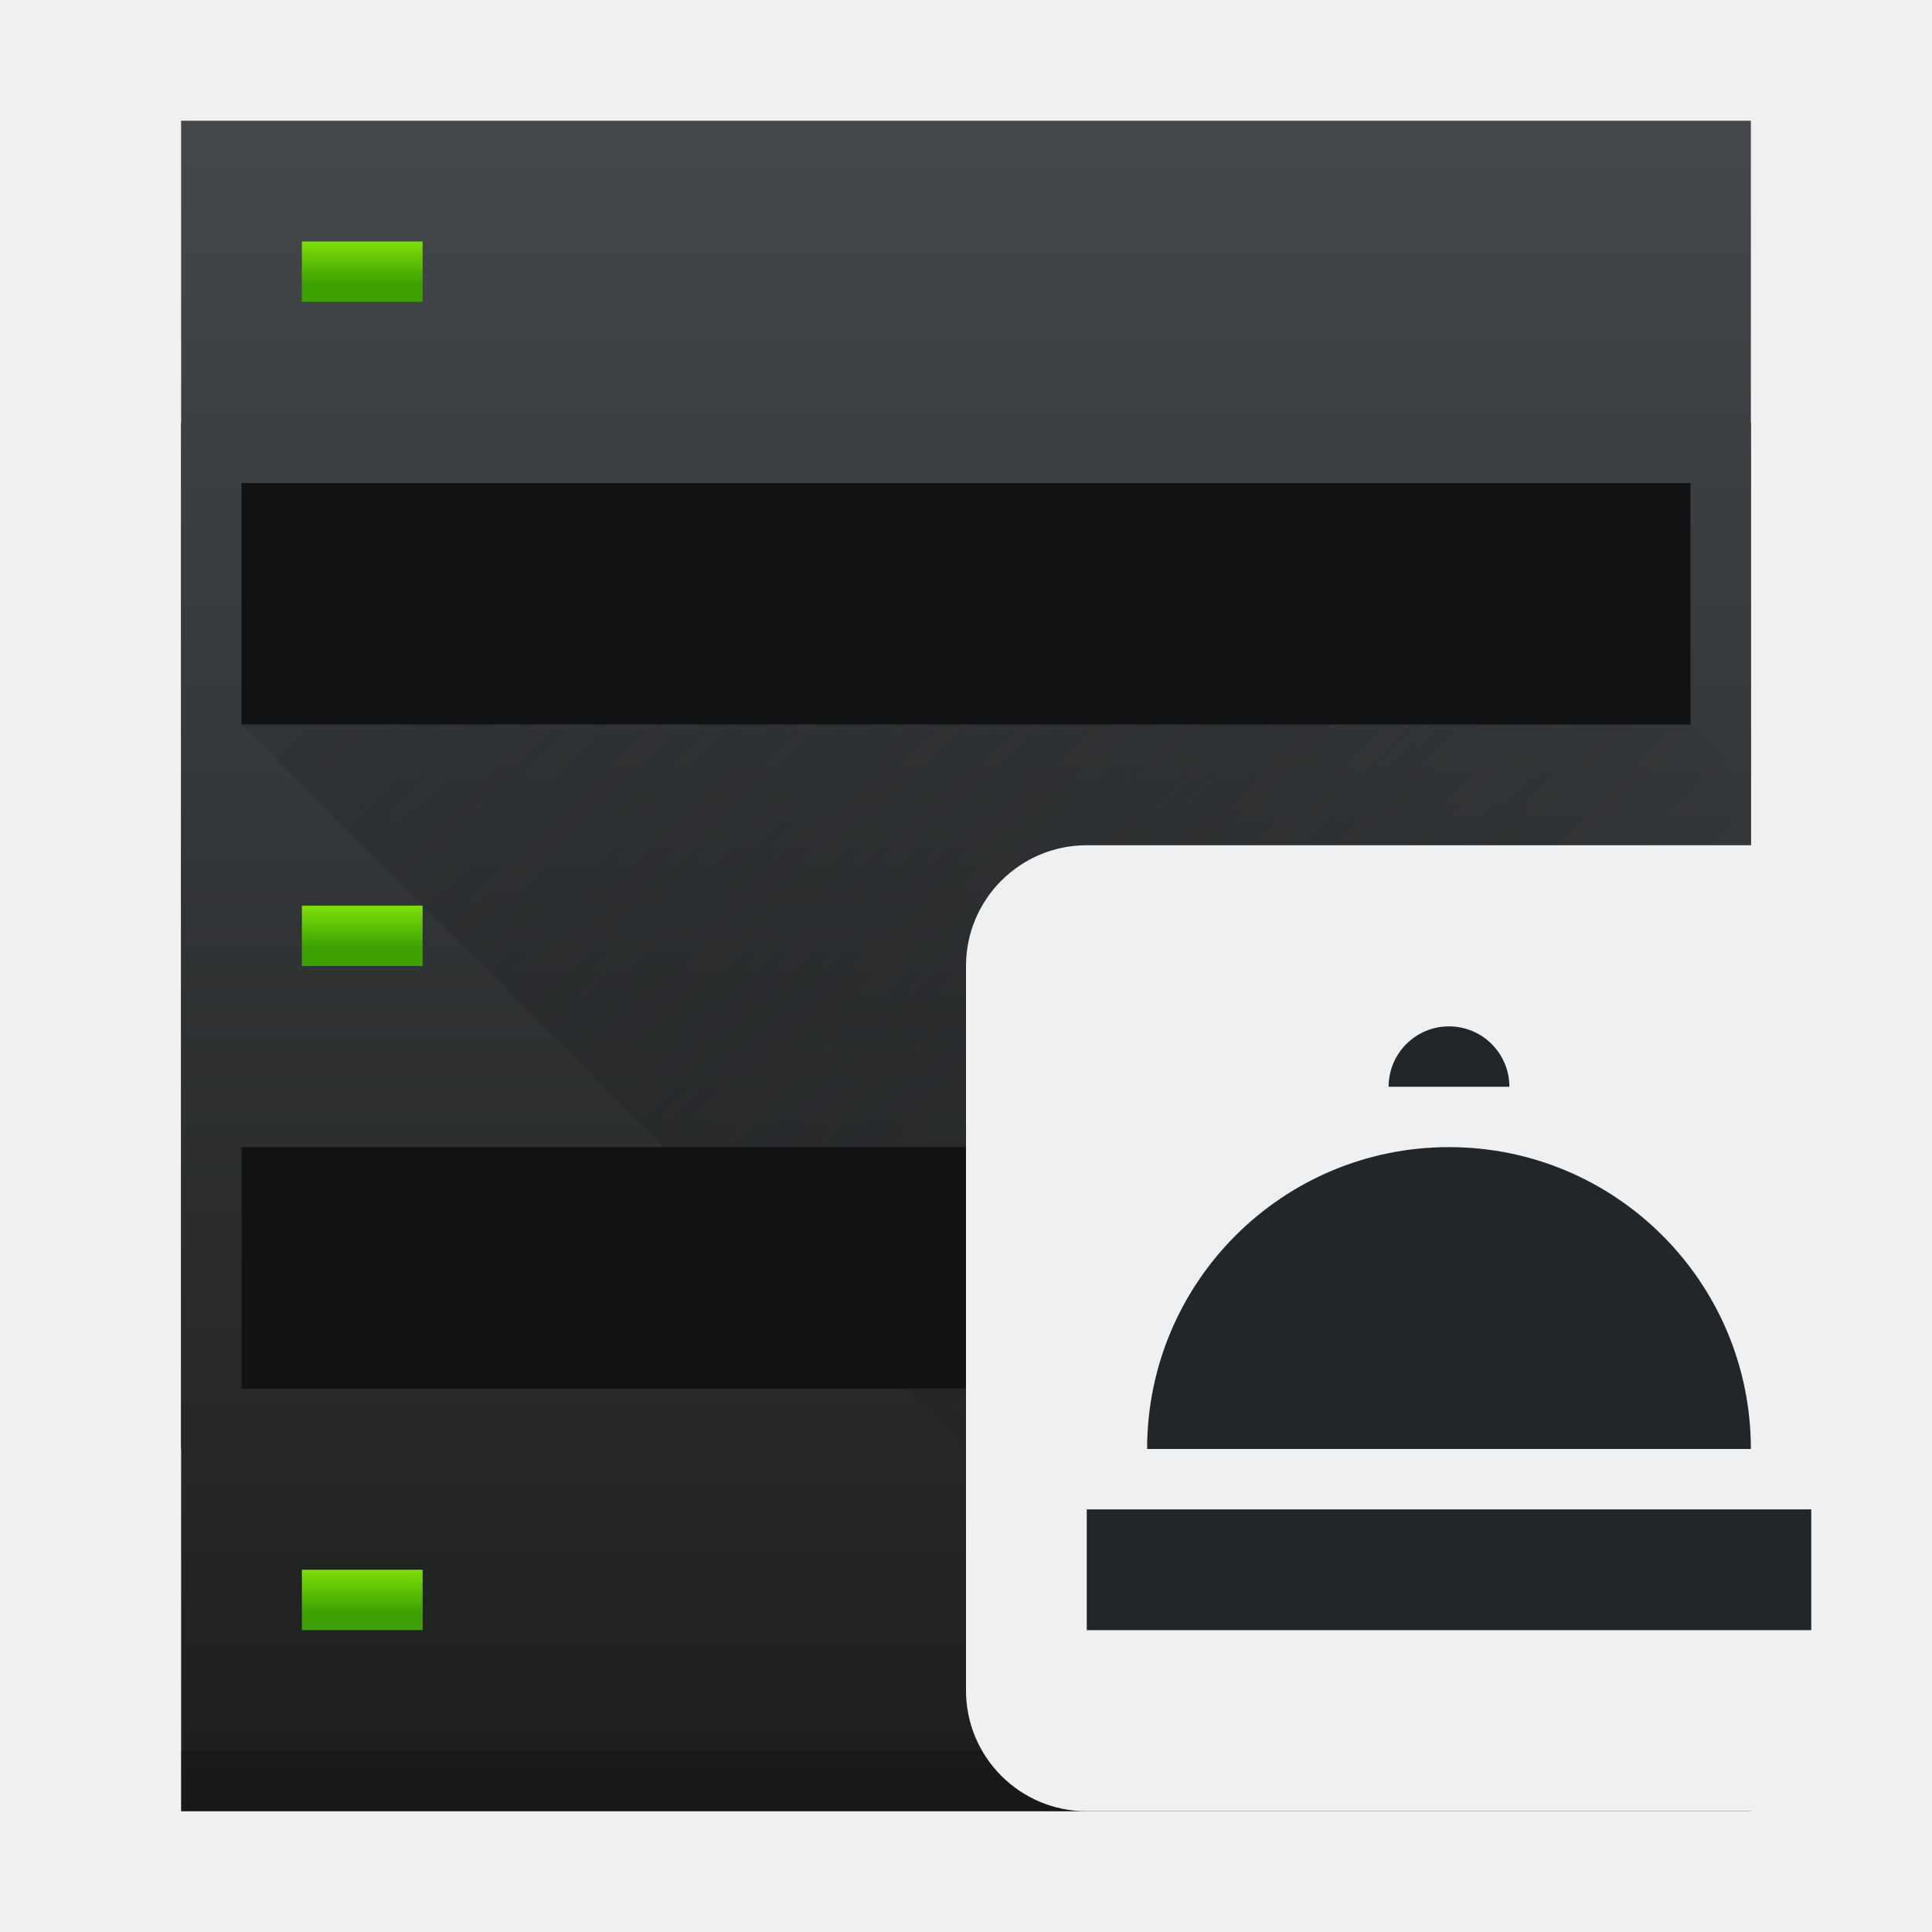
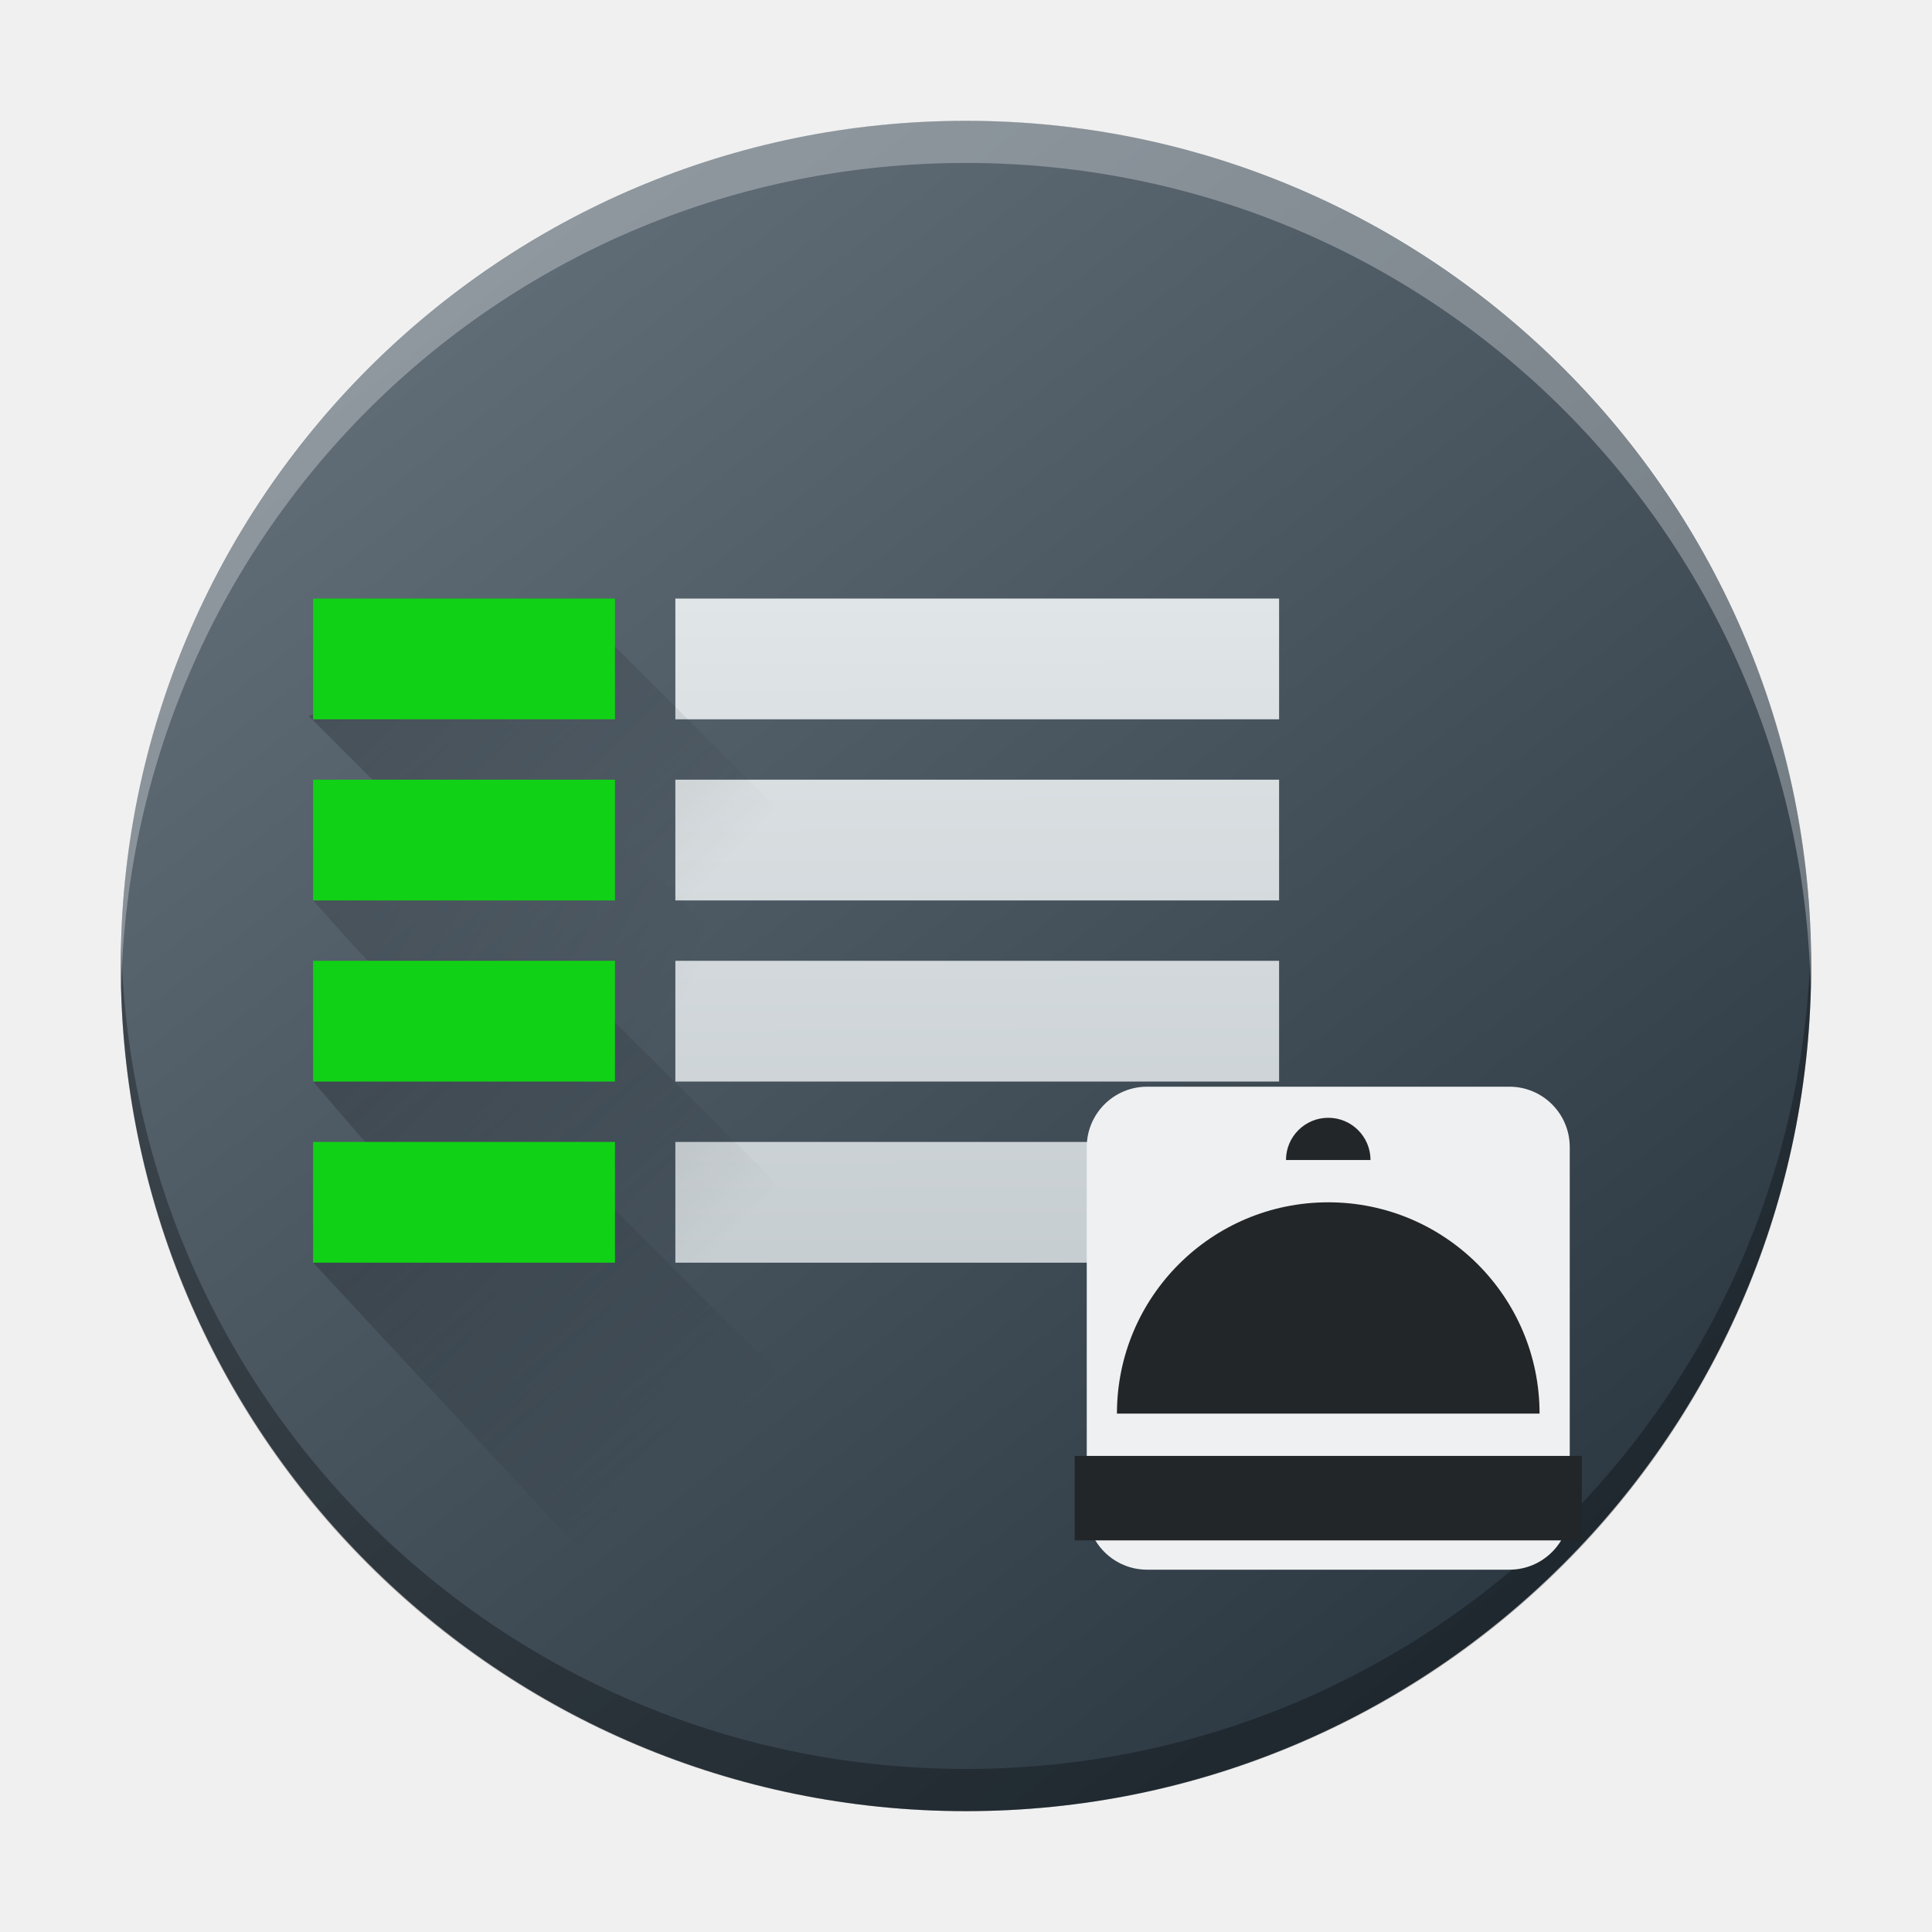
- <svg xmlns="http://www.w3.org/2000/svg" xmlns:xlink="http://www.w3.org/1999/xlink" height="32" width="32">
+ <svg xmlns="http://www.w3.org/2000/svg" xmlns:xlink="http://www.w3.org/1999/xlink" height="32" width="32" version="1.1" id="svg5726">
+   <defs id="defs5730">
+     <linearGradient gradientTransform="matrix(0.6999704,0,0,0.6999312,-301.988,-350.6239)" gradientUnits="userSpaceOnUse" x2="426.695" y2="499.921" y1="547.675" id="a-6" x1="389.32">
+       <stop stop-color="#18222a" style="stop-color:#1e2b35;stop-opacity:1" id="stop216-3" />
+       <stop stop-color="#566069" offset="1" style="stop-color:#6d7983;stop-opacity:1" id="stop218" />
+     </linearGradient>
+     <linearGradient xlink:href="#c-6" id="linearGradient1278" gradientUnits="userSpaceOnUse" gradientTransform="matrix(3.11111,0,0,1.555556,-1200.667,-798.2738)" x1="389.571" y1="526.798" x2="389.524" y2="519.549" />
+     <linearGradient id="c-6">
+       <stop offset="0" stop-color="#c6cdd1" id="stop226" />
+       <stop offset="1" stop-color="#e0e5e7" id="stop228" />
+     </linearGradient>
+     <linearGradient xlink:href="#e-3" id="linearGradient1280" gradientUnits="userSpaceOnUse" gradientTransform="matrix(1.555556,0,0,1.555556,0.4444924,4.078618)" x1="3" y1="5" x2="6" y2="8" />
+     <linearGradient id="e-3">
+       <stop offset="0" id="stop232" />
+       <stop offset="1" stop-opacity="0" id="stop234" />
+     </linearGradient>
+     <linearGradient xlink:href="#e-3" id="linearGradient1282" gradientUnits="userSpaceOnUse" gradientTransform="matrix(1.555556,0,0,1.555556,0.4444924,4.078618)" x1="1.005" y1="7.439" x2="6" y2="10" />
+     <linearGradient xlink:href="#e-3" id="linearGradient1284" gradientUnits="userSpaceOnUse" gradientTransform="matrix(1.555556,0,0,1.555556,0.4444924,4.078618)" x1="3.048" y1="8.894" x2="6" y2="12" />
+     <linearGradient xlink:href="#e-3" id="linearGradient1286" gradientUnits="userSpaceOnUse" gradientTransform="matrix(1.555556,0,0,1.555556,0.4444924,4.078618)" x1="3.048" y1="10.823" x2="6" y2="14" />
+   </defs>
  <linearGradient id="b" gradientTransform="matrix(.7 0 0 .7 -.7 -1.1)" gradientUnits="userSpaceOnUse" x2="0" y1="44" y2="4">
-     <stop offset="0" stop-color="#1d1e1e" />
-     <stop offset="1" stop-color="#44484c" />
+     <stop offset="0" stop-color="#1d1e1e" id="stop5688" />
+     <stop offset="1" stop-color="#44484c" id="stop5690" />
  </linearGradient>
  <linearGradient id="c" gradientTransform="matrix(.7 0 0 .7 -270.499 -350.76)" x2="0" xlink:href="#a" y1="507.8" y2="506.8" />
  <linearGradient id="a" gradientUnits="userSpaceOnUse" x2="0" y1="507.8" y2="506.8">
-     <stop offset="0" stop-color="#3da103" />
-     <stop offset="1" stop-color="#7ddf07" />
+     <stop offset="0" stop-color="#3da103" id="stop5694" />
+     <stop offset="1" stop-color="#7ddf07" id="stop5696" />
  </linearGradient>
  <linearGradient id="d" gradientTransform="matrix(.7 0 0 .7 -270.499 -339.76)" x2="0" xlink:href="#a" y1="507.8" y2="506.8" />
  <linearGradient id="e" gradientTransform="matrix(.7 0 0 .7 -270.499 -328.76)" x2="0" xlink:href="#a" y1="507.8" y2="506.8" />
  <linearGradient id="f" gradientUnits="userSpaceOnUse" x1="5" x2="18" y1="12" y2="25">
-     <stop offset="0" stop-color="#292c2f" />
-     <stop offset="1" stop-opacity="0" />
+     <stop offset="0" stop-color="#292c2f" id="stop5701" />
+     <stop offset="1" stop-opacity="0" id="stop5703" />
  </linearGradient>
-   <path d="M3 7h26v17H3z" fill="#111213" />
-   <g stroke-width=".7">
-     <path d="M3 2v28h26V2zm1 6h24v4H4zm0 11h24v4H4z" fill="url(#b)" />
-     <path d="M5 4h2v1H5z" fill="url(#c)" />
-     <path d="M5 15h2v1H5z" fill="url(#d)" />
-     <path d="M5 26h2v1H5z" fill="url(#e)" />
-   </g>
-   <path d="M3 29h26v1H3z" opacity=".2" />
-   <path d="M4 12l7 7h17v4H15l7 7h7V13l-1-1z" fill="url(#f)" fill-rule="evenodd" opacity=".4" />
-   <rect fill="#eff0f1" height="16" rx="2" width="16" x="16" y="14" />
-   <path d="M18 25h12v2H18zm1-1a5 5 0 0 1 5-5 5 5 0 0 1 5 5h-5zm5-7a1 1 0 0 0-1 1h2a1 1 0 0 0-1-1z" fill="#232629" />
+   <rect width="27.999" x="-29.999" y="2.001" rx="13.999" height="27.997" transform="scale(-1,1)" style="display:inline;overflow:visible;fill:url(#a-6);stroke-width:1.96;stroke-opacity:0.55" id="rect223" ry="13.999" />
+   <path style="display:inline;overflow:visible;opacity:0.3;fill:#000000;fill-opacity:1;stroke-width:1.96;stroke-opacity:0.55" d="m 2.008,15.65 c -0.004,0.117 -0.008,0.233 -0.008,0.35 0,7.755 6.244,13.999 13.999,13.999 7.756,0 13.999,-6.243 13.999,-13.999 0,-0.117 -0.007,-0.233 -0.008,-0.35 -0.185,7.592 -6.356,13.649 -13.991,13.649 -7.638,0 -13.806,-6.057 -13.991,-13.649" id="path225" />
+   <path d="m 2.008,16.348 c -0.004,-0.117 -0.008,-0.232 -0.008,-0.35 0,-7.755 6.244,-13.999 13.999,-13.999 7.756,0 13.999,6.243 13.999,13.999 0,0.117 -0.007,0.233 -0.008,0.35 -0.185,-7.592 -6.356,-13.649 -13.991,-13.649 -7.638,0 -13.806,6.056 -13.991,13.649" style="display:inline;overflow:visible;opacity:0.3;fill:#ffffff;fill-opacity:1;stroke-width:1.96;stroke-opacity:0.55" id="path229" />
+   <path d="m 11.186,9.914 h 10 v 2 h -10 z m 0,9 h 10 v 2 h -10 z m 0,-6 h 10 v 2 h -10 z m 0,3 h 10 v 2 h -10 z" stroke-width="2.2" id="path269-9" style="fill:url(#linearGradient1278)" />
+   <path d="m 5.111,11.856 1.556,1.556 h 3.111 l 1.556,1.556 1.556,-1.556 -3.111,-3.111 z" fill="url(#h)" opacity="0.2" id="path271-3" style="fill:url(#linearGradient1280);stroke-width:1.556" />
+   <path d="m 5.186,14.914 c 0,0 0.962,1.09 1.48,1.609 h 3.111 l 1.556,1.556 1.556,-1.556 -3.111,-3.111 z" fill="url(#i)" opacity="0.2" id="path273-6" style="fill:url(#linearGradient1282);stroke-width:1.556" />
+   <path d="m 5.186,17.914 1.48,1.72 h 3.111 l 1.556,1.556 1.556,-1.556 -3.111,-3.111 z" fill="url(#j)" opacity="0.2" id="path275-0" style="fill:url(#linearGradient1284);stroke-width:1.556" />
+   <path d="m 9.778,19.634 -4.591,1.28 4.591,4.942 h 6.222 z" fill="url(#k)" opacity="0.2" id="path277-6" style="fill:url(#linearGradient1286);stroke-width:1.556" />
+   <path d="M 5.186,9.914 H 10.186 V 11.914 H 5.186 Z m 0,3 H 10.186 v 2 H 5.186 Z m 0,3 H 10.186 v 2 H 5.186 Z m 0,3 H 10.186 v 2 H 5.186 Z" fill="#11d116" id="path279-2" style="stroke-width:1.556" />
+   <rect fill="#eff0f1" height="8" rx="1" width="8" x="18" y="17.999" id="rect36-5" style="stroke-width:0.5" />
+   <path d="m 17.8,24.114 h 8.4 v 1.4 h -8.4 z m 0.7,-0.7 a 3.5,3.5 0 0 1 3.5,-3.5 3.5,3.5 0 0 1 3.5,3.5 h -3.5 z m 3.5,-4.9 a 0.7,0.7 0 0 0 -0.7,0.7 h 1.4 a 0.7,0.7 0 0 0 -0.7,-0.7 z" fill="#232629" id="path5724-0" style="stroke-width:0.7" />
</svg>
